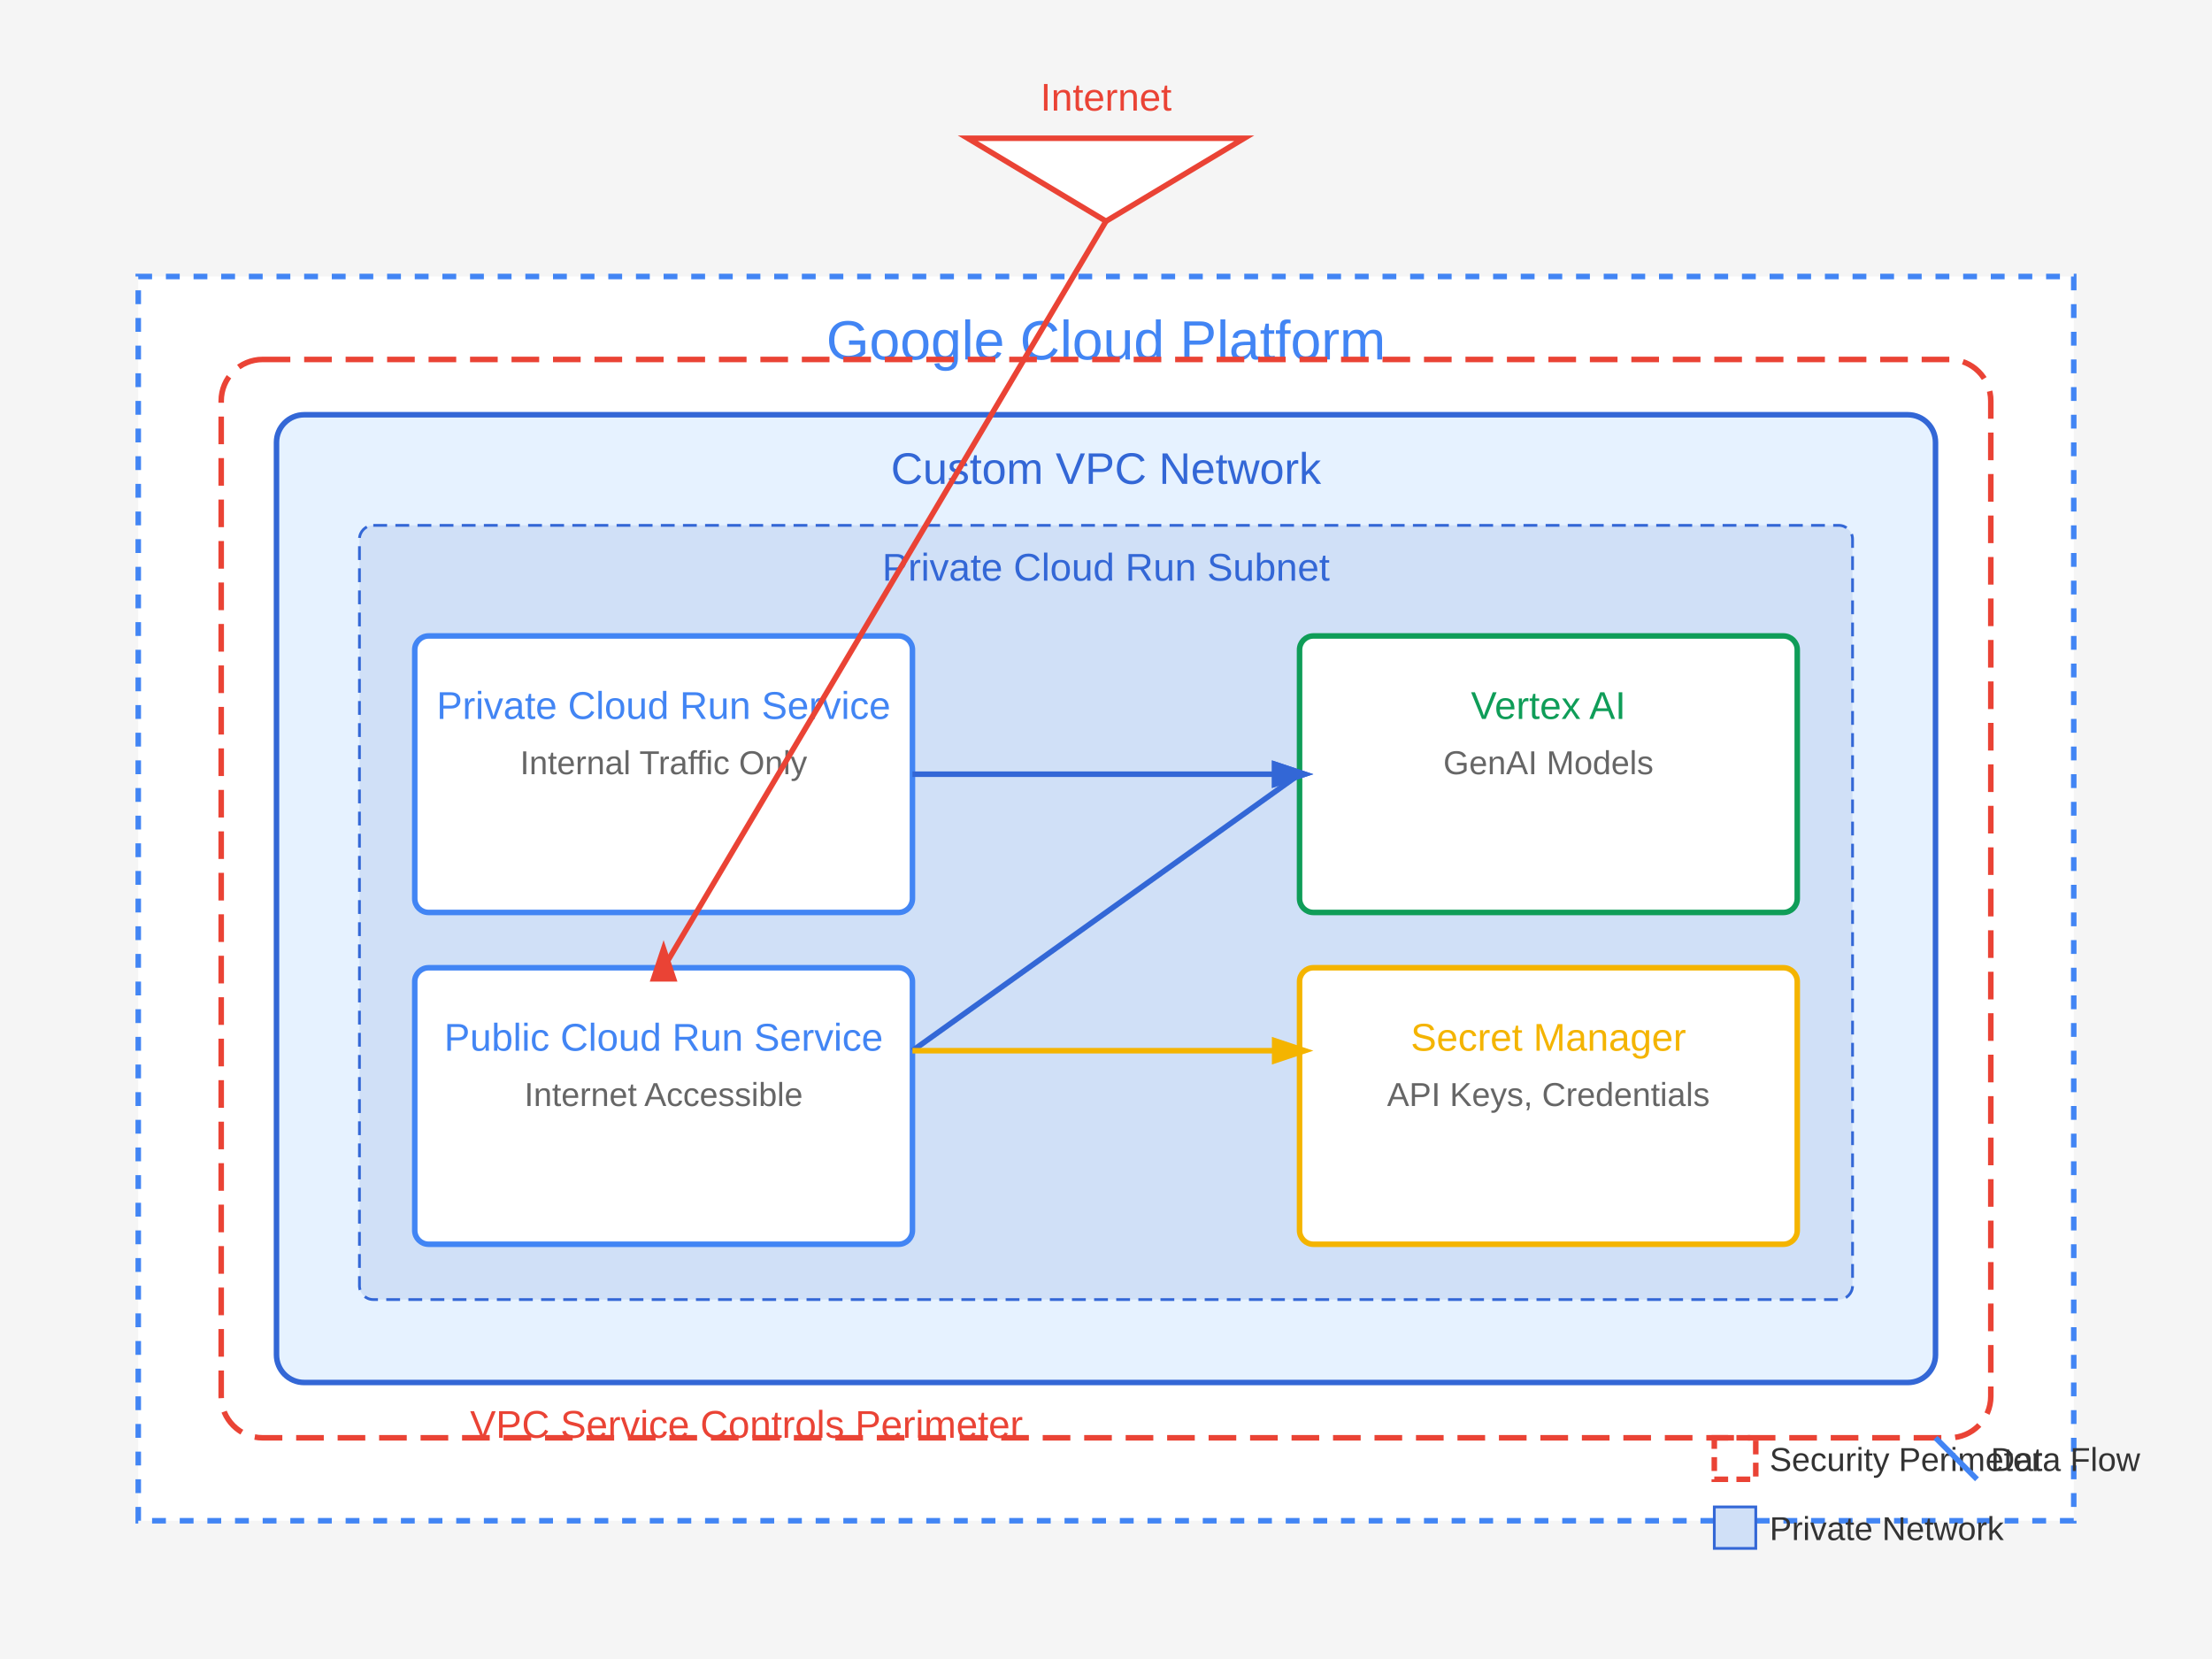
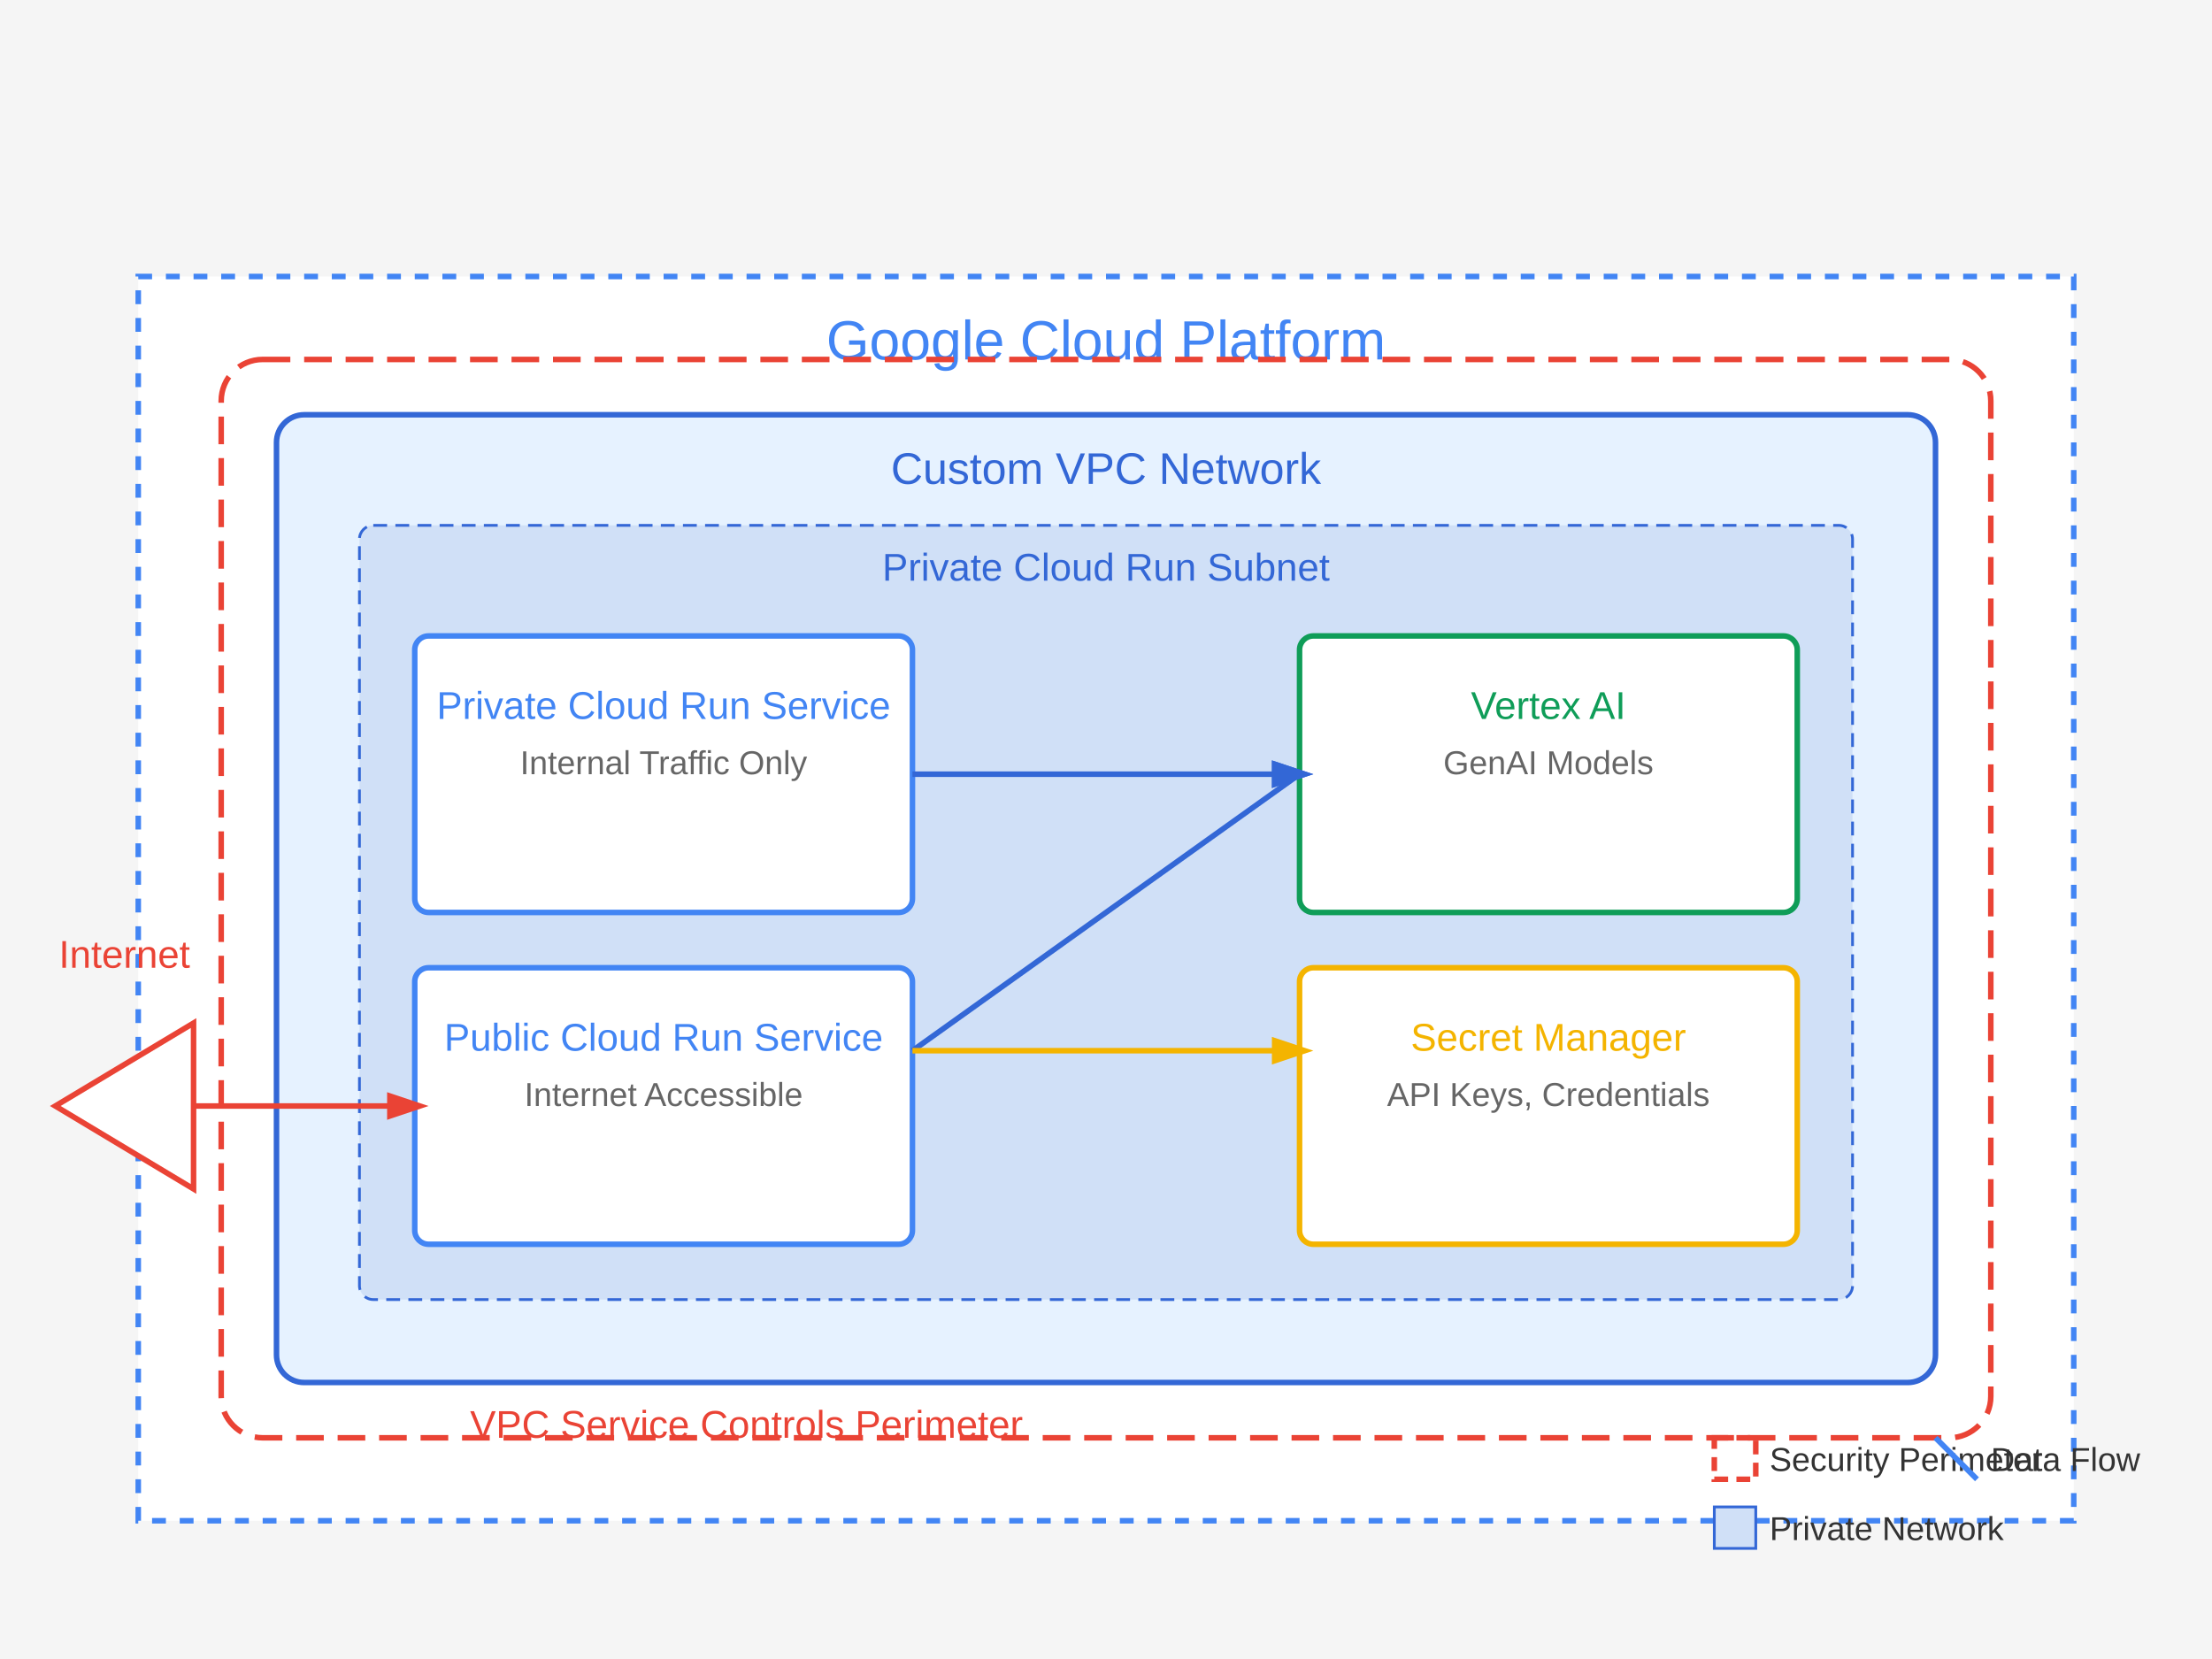
<svg xmlns="http://www.w3.org/2000/svg" viewBox="0 0 800 600">
  <rect width="800" height="600" fill="#f5f5f5" />
  <path d="M50,100 L750,100 L750,550 L50,550 Z" fill="#ffffff" stroke="#4285F4" stroke-width="2" stroke-dasharray="5,5" />
  <text x="400" y="130" font-family="Arial" font-size="20" text-anchor="middle" fill="#4285F4">Google Cloud Platform</text>
  <rect x="100" y="150" width="600" height="350" fill="#e6f2ff" stroke="#3367d6" stroke-width="2" rx="10" />
  <text x="400" y="175" font-family="Arial" font-size="16" text-anchor="middle" fill="#3367d6">Custom VPC Network</text>
  <rect x="130" y="190" width="540" height="280" fill="#d0e0f7" stroke="#3367d6" stroke-width="1" stroke-dasharray="5,3" rx="5" />
  <text x="400" y="210" font-family="Arial" font-size="14" text-anchor="middle" fill="#3367d6">Private Cloud Run Subnet</text>
  <rect x="150" y="230" width="180" height="100" fill="#ffffff" stroke="#4285F4" stroke-width="2" rx="5" />
  <text x="240" y="260" font-family="Arial" font-size="14" text-anchor="middle" fill="#4285F4">Private Cloud Run Service</text>
  <text x="240" y="280" font-family="Arial" font-size="12" text-anchor="middle" fill="#666">Internal Traffic Only</text>
  <rect x="150" y="350" width="180" height="100" fill="#ffffff" stroke="#4285F4" stroke-width="2" rx="5" />
  <text x="240" y="380" font-family="Arial" font-size="14" text-anchor="middle" fill="#4285F4">Public Cloud Run Service</text>
  <text x="240" y="400" font-family="Arial" font-size="12" text-anchor="middle" fill="#666">Internet Accessible</text>
  <rect x="470" y="230" width="180" height="100" fill="#ffffff" stroke="#0f9d58" stroke-width="2" rx="5" />
  <text x="560" y="260" font-family="Arial" font-size="14" text-anchor="middle" fill="#0f9d58">Vertex AI</text>
  <text x="560" y="280" font-family="Arial" font-size="12" text-anchor="middle" fill="#666">GenAI Models</text>
  <rect x="470" y="350" width="180" height="100" fill="#ffffff" stroke="#f4b400" stroke-width="2" rx="5" />
  <text x="560" y="380" font-family="Arial" font-size="14" text-anchor="middle" fill="#f4b400">Secret Manager</text>
  <text x="560" y="400" font-family="Arial" font-size="12" text-anchor="middle" fill="#666">API Keys, Credentials</text>
-   <path d="M400,80 L450,50 L350,50 Z" fill="#ffffff" stroke="#ea4335" stroke-width="2" />
-   <text x="400" y="40" font-family="Arial" font-size="14" text-anchor="middle" fill="#ea4335">Internet</text>
+   <path d="M20,400 L70,370 L70,430 Z" fill="#ffffff" stroke="#ea4335" stroke-width="2" />
+   <text x="45" y="350" font-family="Arial" font-size="14" text-anchor="middle" fill="#ea4335">Internet</text>
  <rect x="80" y="130" width="640" height="390" fill="none" stroke="#ea4335" stroke-width="2" stroke-dasharray="10,5" rx="15" />
  <text x="170" y="520" font-family="Arial" font-size="14" fill="#ea4335">VPC Service Controls Perimeter</text>
-   <line x1="400" y1="80" x2="240" y2="350" stroke="#ea4335" stroke-width="2" />
-   <polygon points="240,340 235,355 245,355" fill="#ea4335" />
+   <line x1="70" y1="400" x2="150" y2="400" stroke="#ea4335" stroke-width="2" />
+   <polygon points="140,395 155,400 140,405" fill="#ea4335" />
  <line x1="330" y1="280" x2="470" y2="280" stroke="#3367d6" stroke-width="2" />
  <polygon points="460,275 475,280 460,285" fill="#3367d6" />
  <line x1="330" y1="380" x2="470" y2="280" stroke="#3367d6" stroke-width="2" />
  <polygon points="460,275 475,280 460,285" fill="#3367d6" />
  <line x1="330" y1="380" x2="470" y2="380" stroke="#f4b400" stroke-width="2" />
  <polygon points="460,375 475,380 460,385" fill="#f4b400" />
  <rect x="620" y="520" width="15" height="15" fill="none" stroke="#ea4335" stroke-width="2" stroke-dasharray="5,3" />
  <text x="640" y="532" font-family="Arial" font-size="12" fill="#333">Security Perimeter</text>
  <rect x="620" y="545" width="15" height="15" fill="#d0e0f7" stroke="#3367d6" stroke-width="1" />
  <text x="640" y="557" font-family="Arial" font-size="12" fill="#333">Private Network</text>
  <line x1="700" y1="520" x2="715" y2="535" stroke="#4285F4" stroke-width="2" />
  <text x="720" y="532" font-family="Arial" font-size="12" fill="#333">Data Flow</text>
</svg>
